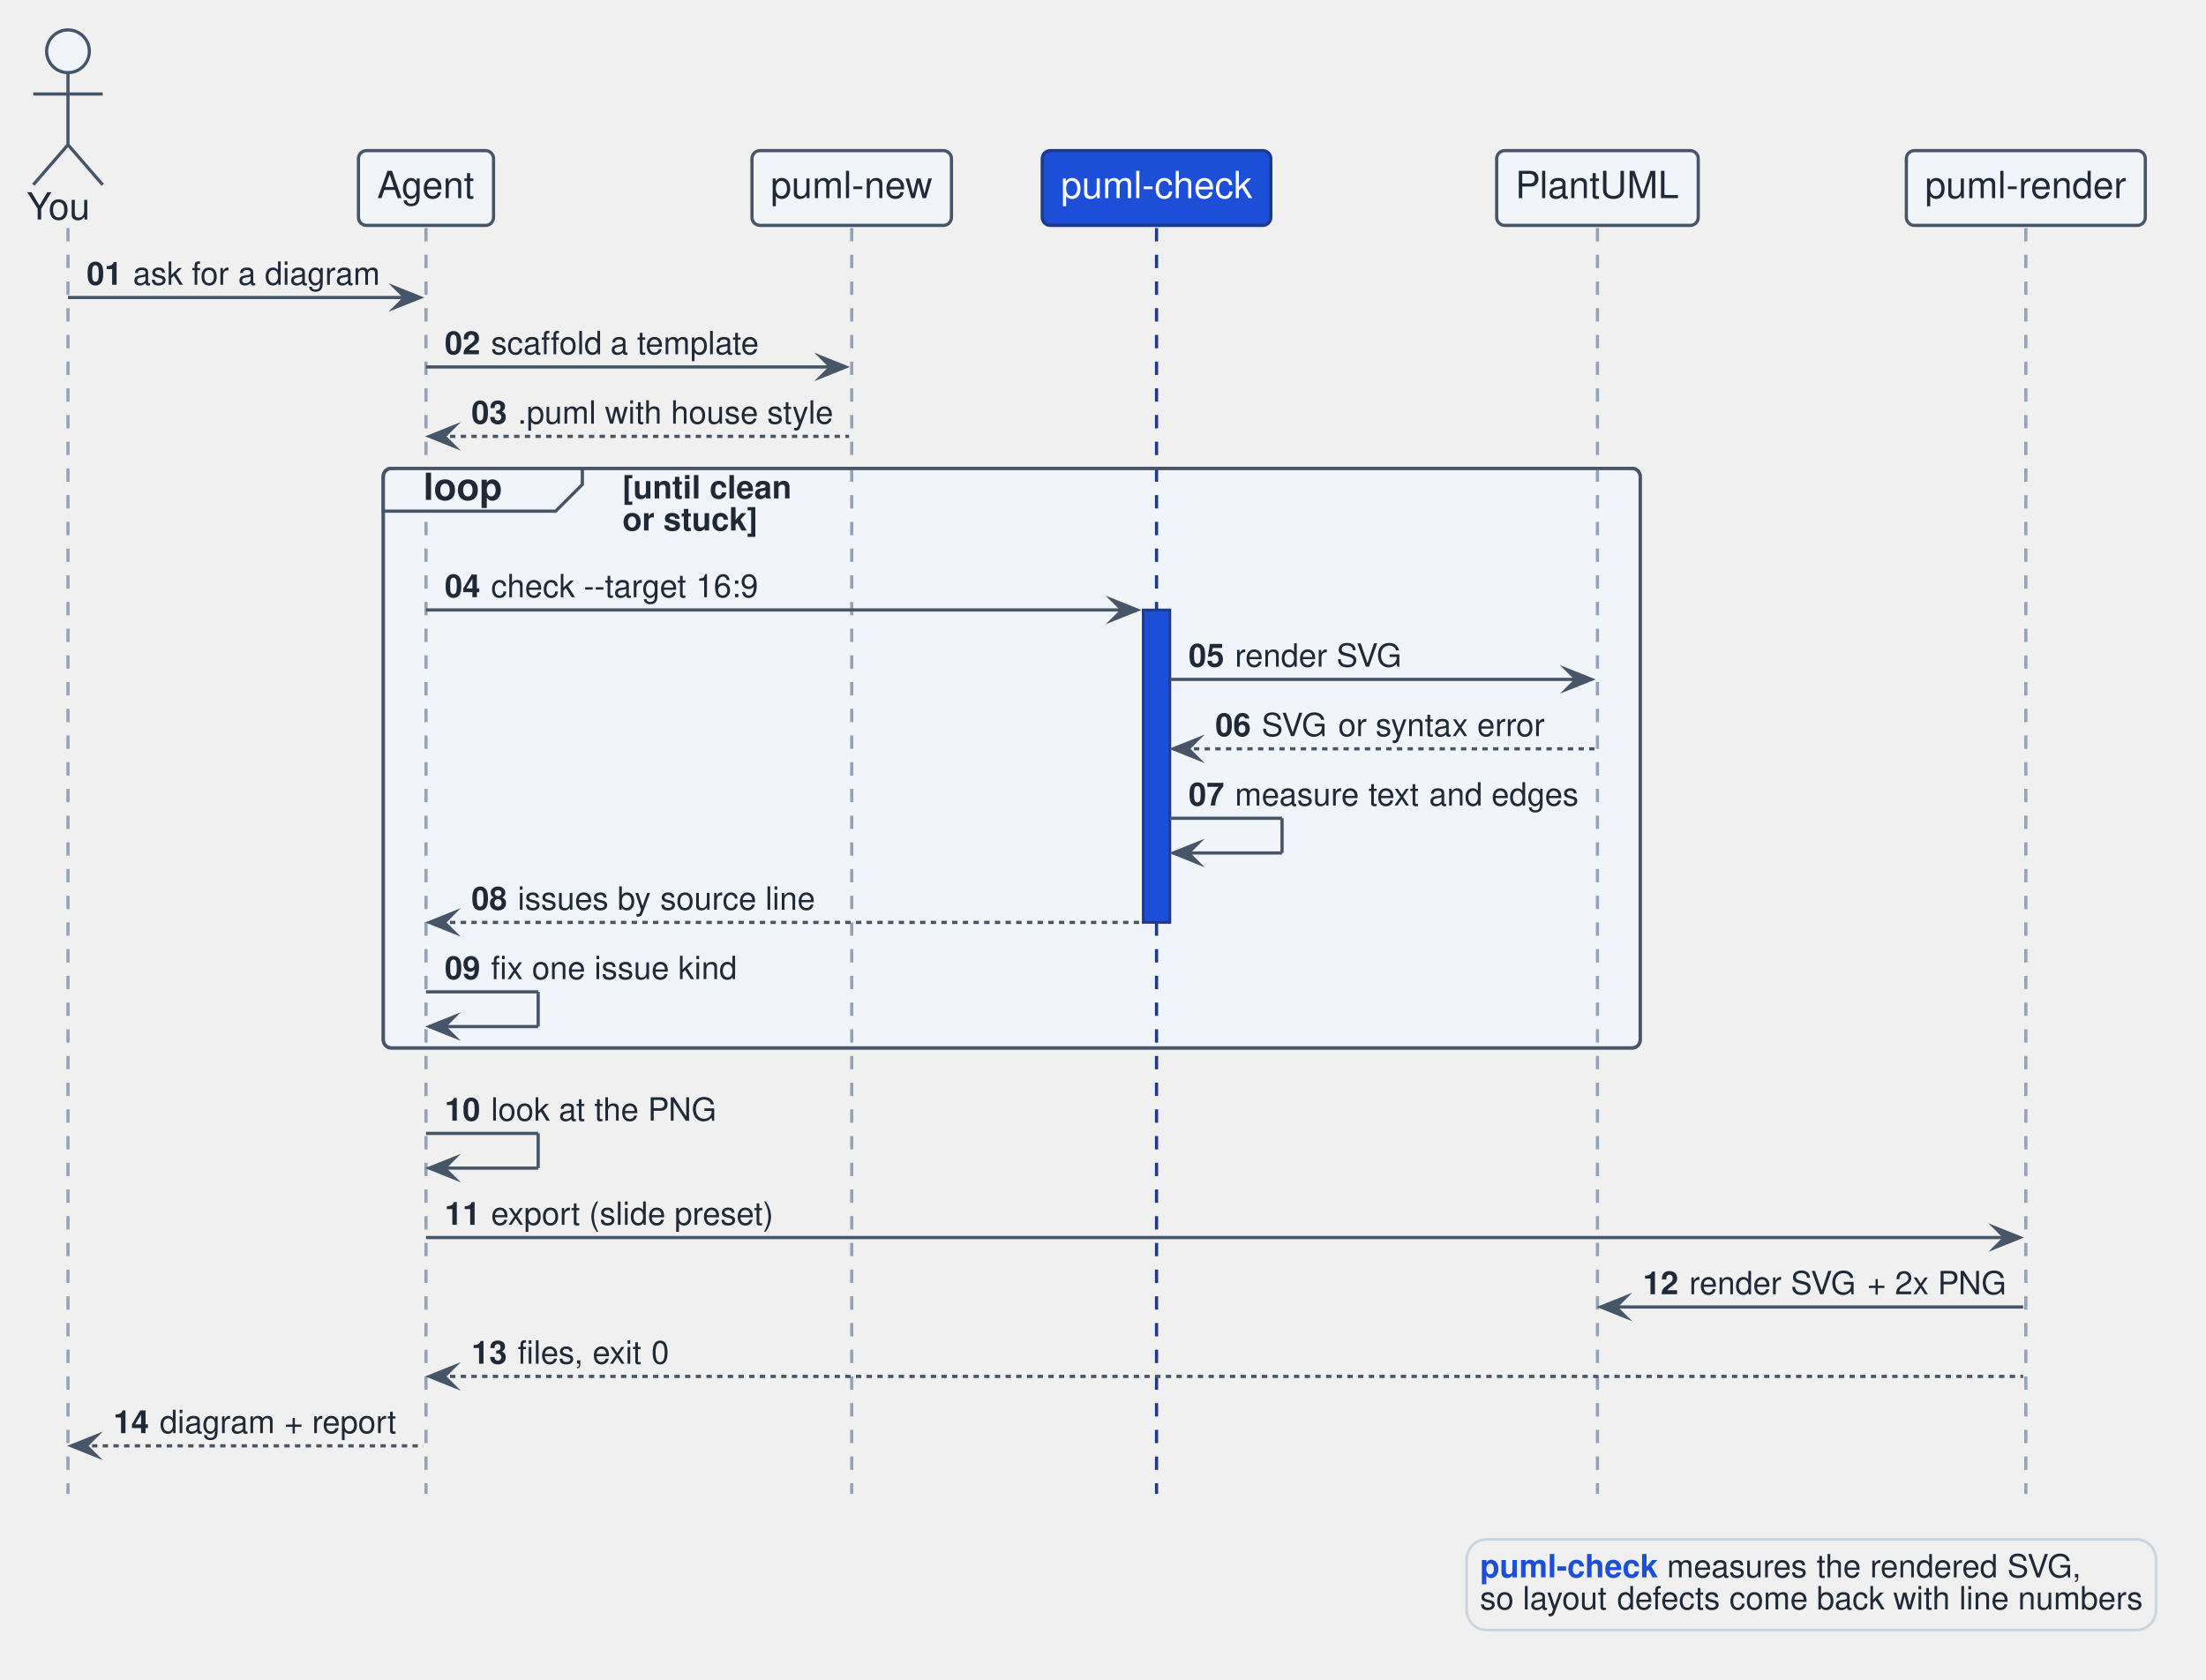
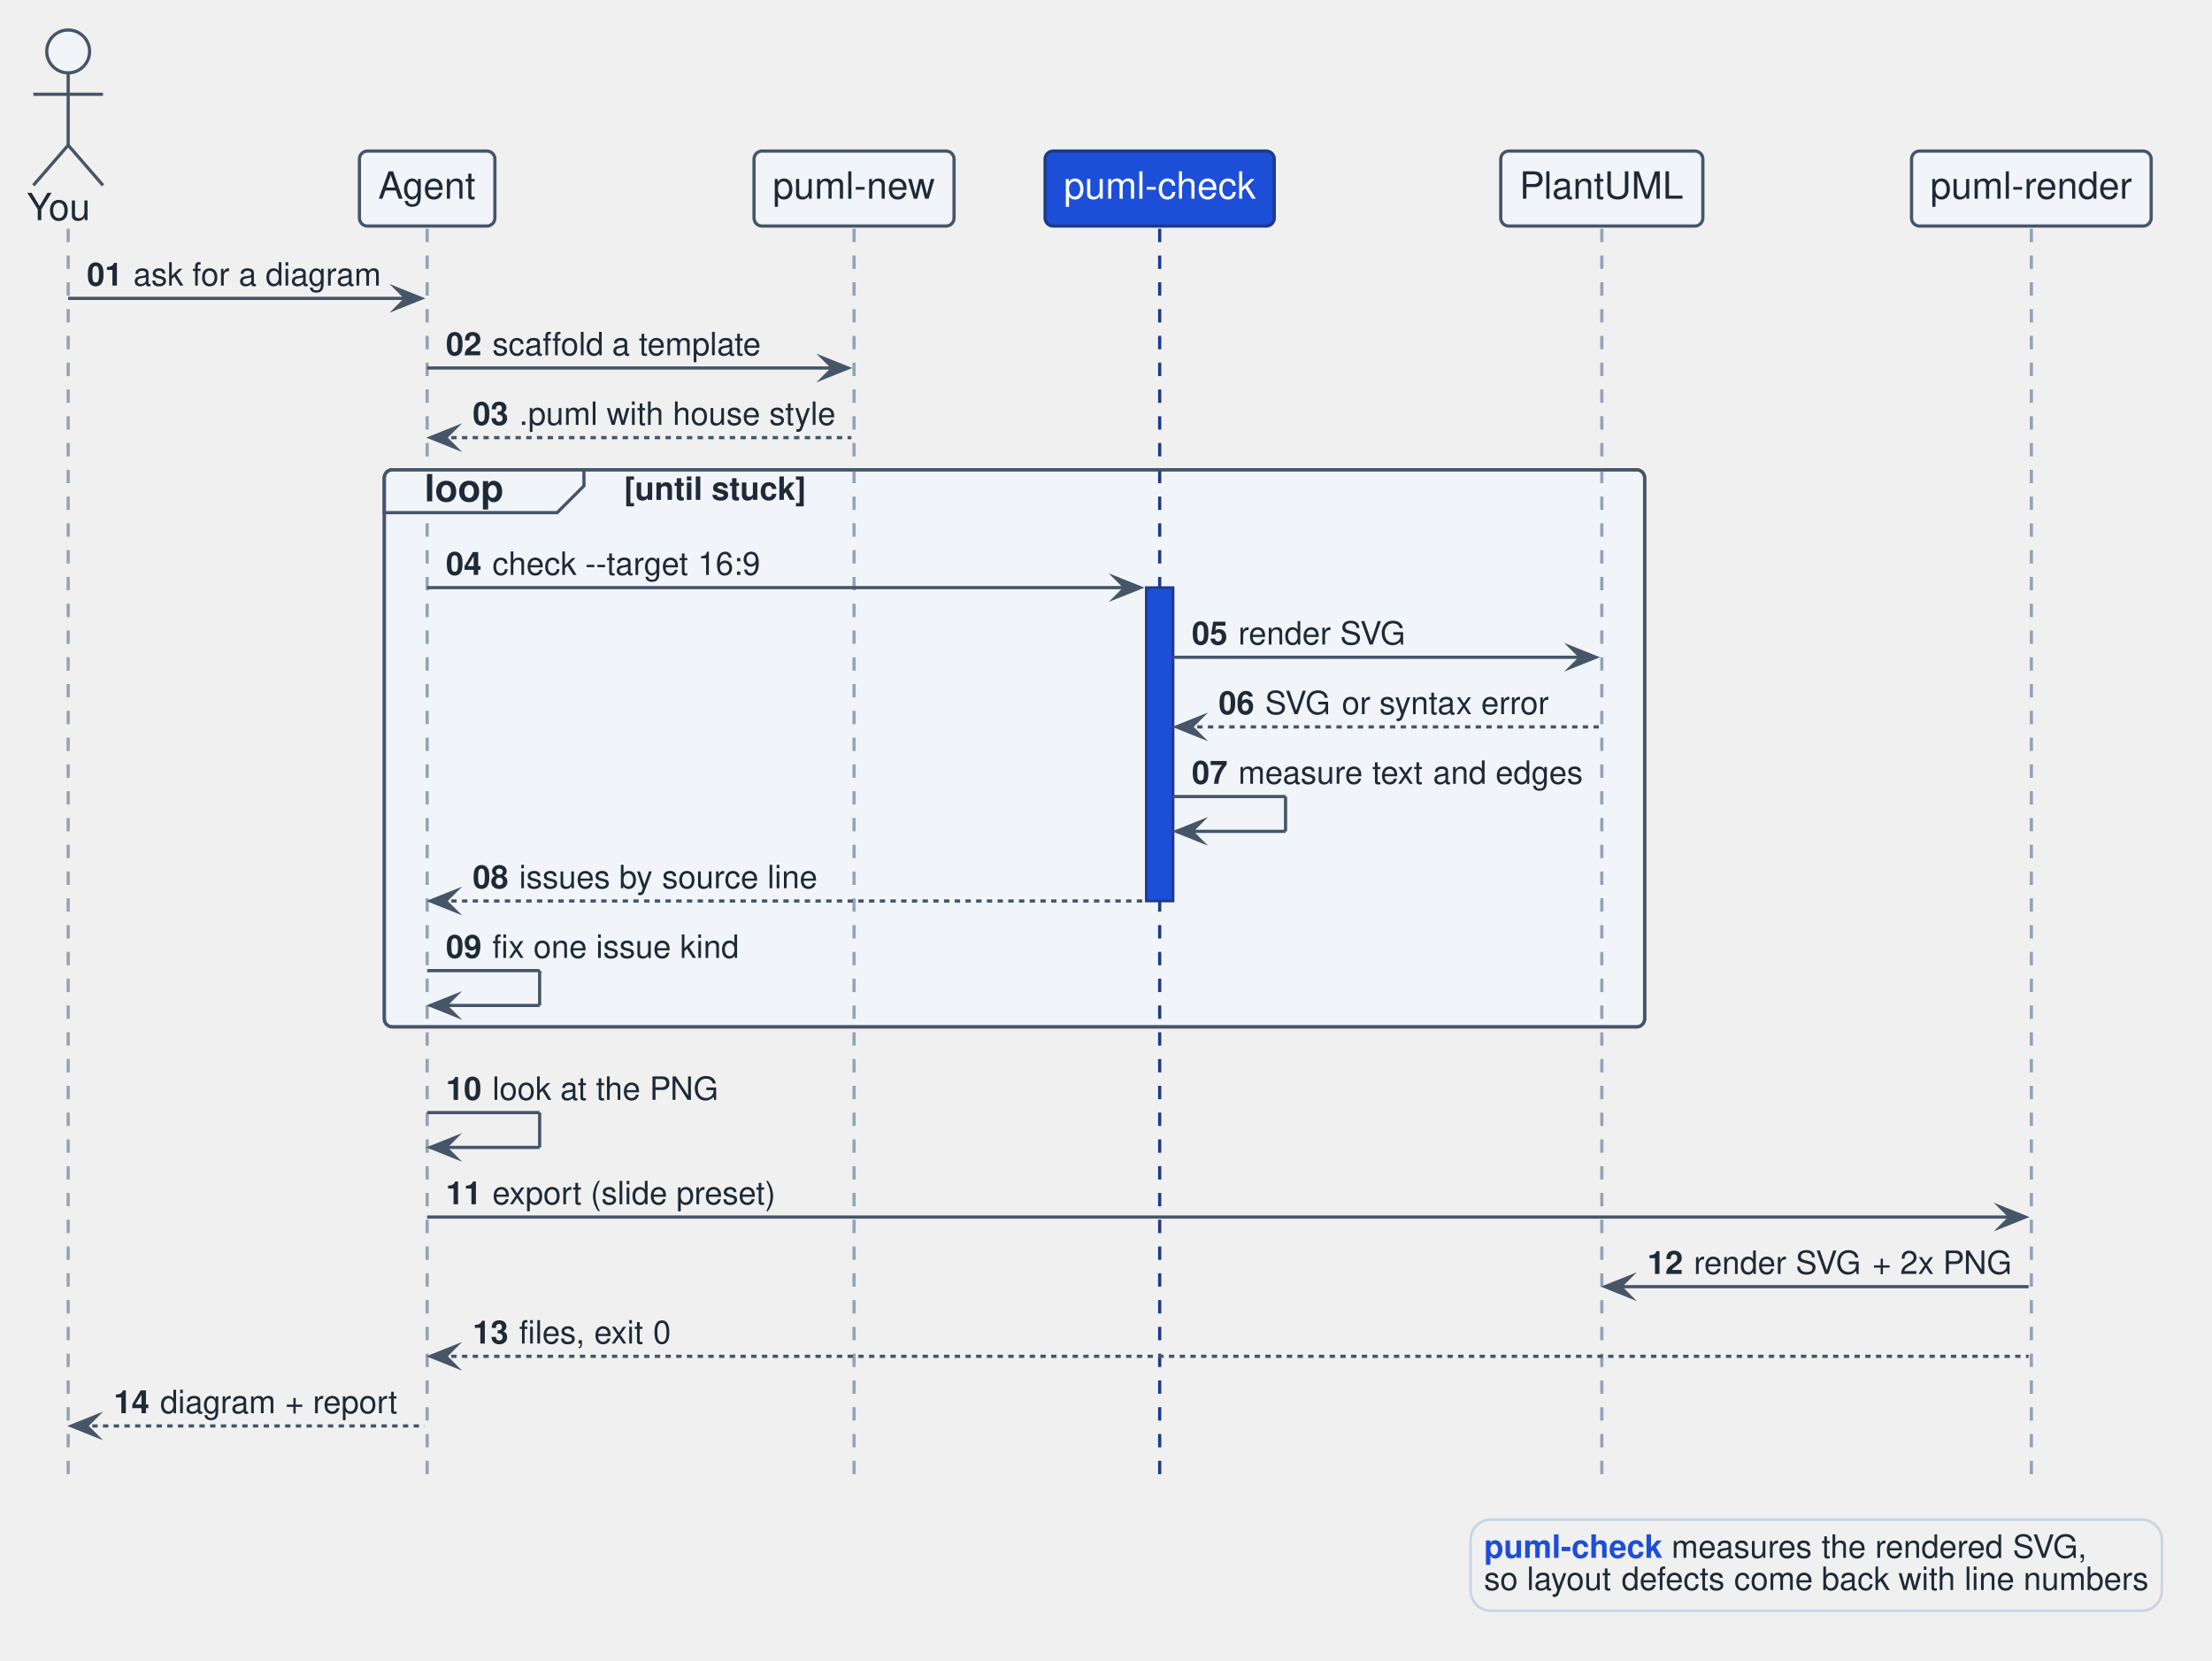
- <svg xmlns="http://www.w3.org/2000/svg" version="1.1" data-diagram-type="SEQUENCE" style="width:826px;height:629px;background:#FFFFFF;" width="826px" height="629px" viewBox="0 0 826 629" zoomAndPan="magnify" preserveAspectRatio="none" contentStyleType="text/css">
+ <svg xmlns="http://www.w3.org/2000/svg" version="1.1" data-diagram-type="SEQUENCE" style="width:826px;height:620px;background:#FFFFFF;" width="826px" height="620px" viewBox="0 0 826 620" zoomAndPan="magnify" preserveAspectRatio="none" contentStyleType="text/css">
  <defs />
  <g font-family="sans-serif" lengthAdjust="spacing">
-     <rect x="143.51" y="175.4" width="470.632" height="217" fill="#F1F5F9" style="stroke:#F1F5F9;stroke-width:1;" rx="3" ry="3" />
-     <rect x="143.51" y="175.4" width="470.632" height="217" fill="none" style="stroke:#475569;stroke-width:1.2;" rx="3" ry="3" />
-     <g>
-       <rect x="21.955" y="85.4" width="8" height="474" fill="#000" fill-opacity="0" />
-       <line x1="25.455" y1="85.4" x2="25.455" y2="559.4" style="stroke:#94A3B8;stroke-width:1.2;stroke-dasharray:5,5;" />
-     </g>
-     <g>
-       <rect x="156.01" y="85.4" width="8" height="474" fill="#000" fill-opacity="0" />
-       <line x1="159.51" y1="85.4" x2="159.51" y2="559.4" style="stroke:#94A3B8;stroke-width:1.2;stroke-dasharray:5,5;" />
-     </g>
-     <g>
-       <rect x="315.412" y="85.4" width="8" height="474" fill="#000" fill-opacity="0" />
-       <line x1="318.912" y1="85.4" x2="318.912" y2="559.4" style="stroke:#94A3B8;stroke-width:1.2;stroke-dasharray:5,5;" />
-     </g>
-     <g>
-       <rect x="429.546" y="85.4" width="8" height="474" fill="#000" fill-opacity="0" />
-       <line x1="433.046" y1="85.4" x2="433.046" y2="559.4" style="stroke:#1E3A8A;stroke-width:1.2;stroke-dasharray:5,5;" />
-     </g>
-     <g>
-       <rect x="428.046" y="228.4" width="10" height="117" fill="#1D4ED8" style="stroke:#1E3A8A;stroke-width:1;" />
-     </g>
-     <g>
-       <rect x="594.642" y="85.4" width="8" height="474" fill="#000" fill-opacity="0" />
-       <line x1="598.142" y1="85.4" x2="598.142" y2="559.4" style="stroke:#94A3B8;stroke-width:1.2;stroke-dasharray:5,5;" />
-     </g>
-     <g>
-       <rect x="755.041" y="85.4" width="8" height="474" fill="#000" fill-opacity="0" />
-       <line x1="758.541" y1="85.4" x2="758.541" y2="559.4" style="stroke:#94A3B8;stroke-width:1.2;stroke-dasharray:5,5;" />
+     <rect x="143.51" y="175.4" width="470.632" height="208" fill="#F1F5F9" style="stroke:#F1F5F9;stroke-width:1;" rx="3" ry="3" />
+     <rect x="143.51" y="175.4" width="470.632" height="208" fill="none" style="stroke:#475569;stroke-width:1.2;" rx="3" ry="3" />
+     <g>
+       <rect x="21.955" y="85.4" width="8" height="465" fill="#000" fill-opacity="0" />
+       <line x1="25.455" y1="85.4" x2="25.455" y2="550.4" style="stroke:#94A3B8;stroke-width:1.2;stroke-dasharray:5,5;" />
+     </g>
+     <g>
+       <rect x="156.01" y="85.4" width="8" height="465" fill="#000" fill-opacity="0" />
+       <line x1="159.51" y1="85.4" x2="159.51" y2="550.4" style="stroke:#94A3B8;stroke-width:1.2;stroke-dasharray:5,5;" />
+     </g>
+     <g>
+       <rect x="315.412" y="85.4" width="8" height="465" fill="#000" fill-opacity="0" />
+       <line x1="318.912" y1="85.4" x2="318.912" y2="550.4" style="stroke:#94A3B8;stroke-width:1.2;stroke-dasharray:5,5;" />
+     </g>
+     <g>
+       <rect x="429.546" y="85.4" width="8" height="465" fill="#000" fill-opacity="0" />
+       <line x1="433.046" y1="85.4" x2="433.046" y2="550.4" style="stroke:#1E3A8A;stroke-width:1.2;stroke-dasharray:5,5;" />
+     </g>
+     <g>
+       <rect x="428.046" y="219.4" width="10" height="117" fill="#1D4ED8" style="stroke:#1E3A8A;stroke-width:1;" />
+     </g>
+     <g>
+       <rect x="594.642" y="85.4" width="8" height="465" fill="#000" fill-opacity="0" />
+       <line x1="598.142" y1="85.4" x2="598.142" y2="550.4" style="stroke:#94A3B8;stroke-width:1.2;stroke-dasharray:5,5;" />
+     </g>
+     <g>
+       <rect x="755.041" y="85.4" width="8" height="465" fill="#000" fill-opacity="0" />
+       <line x1="758.541" y1="85.4" x2="758.541" y2="550.4" style="stroke:#94A3B8;stroke-width:1.2;stroke-dasharray:5,5;" />
    </g>
    <text x="10" y="82.18" fill="#1F2937" font-size="14" textLength="24.91" font-family="Helvetica">You</text>
    <ellipse cx="25.455" cy="19.2" rx="8" ry="8" fill="#F1F5F9" style="stroke:#475569;stroke-width:1.2;" />
    <path d="M25.455,27.2 L25.455,54.2 M12.455,35.2 L38.455,35.2 M25.455,54.2 L12.455,69.2 M25.455,54.2 L38.455,69.2" style="stroke:#475569;stroke-width:1.2;" fill="none" />
    <rect x="134.217" y="56.4" width="50.586" height="28" fill="#F1F5F9" style="stroke:#475569;stroke-width:1.2;" rx="3" ry="3" />
    <text x="141.217" y="74.18" fill="#1F2937" font-size="14" textLength="36.586" font-family="Helvetica">Agent</text>
    <rect x="281.567" y="56.4" width="74.689" height="28" fill="#F1F5F9" style="stroke:#475569;stroke-width:1.2;" rx="3" ry="3" />
    <text x="288.567" y="74.18" fill="#1F2937" font-size="14" textLength="60.689" font-family="Helvetica">puml-new</text>
    <rect x="390.257" y="56.4" width="85.579" height="28" fill="#1D4ED8" style="stroke:#1E3A8A;stroke-width:1.2;" rx="3" ry="3" />
    <text x="397.257" y="74.18" fill="#FFF" font-size="14" textLength="71.579" font-family="Helvetica">puml-check</text>
    <rect x="560.408" y="56.4" width="75.469" height="28" fill="#F1F5F9" style="stroke:#475569;stroke-width:1.2;" rx="3" ry="3" />
    <text x="567.408" y="74.18" fill="#1F2937" font-size="14" textLength="61.469" font-family="Helvetica">PlantUML</text>
    <rect x="713.803" y="56.4" width="89.476" height="28" fill="#F1F5F9" style="stroke:#475569;stroke-width:1.2;" rx="3" ry="3" />
    <text x="720.803" y="74.18" fill="#1F2937" font-size="14" textLength="75.476" font-family="Helvetica">puml-render</text>
    <polygon points="147.51,107.4,157.51,111.4,147.51,115.4,151.51,111.4" fill="#475569" style="stroke:#475569;stroke-width:1;stroke-linejoin:miter;stroke-miterlimit:10;" />
    <line x1="25.455" y1="111.4" x2="153.51" y2="111.4" style="stroke:#475569;stroke-width:1.2;" />
    <text x="32.455" y="106.64" fill="#1F2937" font-size="12" textLength="13.348" font-weight="700" font-family="Helvetica">01</text>
    <text x="49.803" y="106.64" fill="#1F2937" font-size="12" textLength="18.674" font-family="Helvetica">ask</text>
    <text x="68.477" y="106.64" fill="#1F2937" font-size="12" font-family="Helvetica"> </text>
    <text x="71.811" y="106.64" fill="#1F2937" font-size="12" textLength="14.004" font-family="Helvetica">for</text>
    <text x="85.814" y="106.64" fill="#1F2937" font-size="12" font-family="Helvetica"> </text>
    <text x="89.148" y="106.64" fill="#1F2937" font-size="12" font-family="Helvetica">a</text>
    <text x="95.822" y="106.64" fill="#1F2937" font-size="12" font-family="Helvetica"> </text>
    <text x="99.156" y="106.64" fill="#1F2937" font-size="12" textLength="43.354" font-family="Helvetica">diagram</text>
    <polygon points="306.912,133.4,316.912,137.4,306.912,141.4,310.912,137.4" fill="#475569" style="stroke:#475569;stroke-width:1;stroke-linejoin:miter;stroke-miterlimit:10;" />
    <line x1="159.51" y1="137.4" x2="312.912" y2="137.4" style="stroke:#475569;stroke-width:1.2;" />
    <text x="166.51" y="132.64" fill="#1F2937" font-size="12" textLength="13.348" font-weight="700" font-family="Helvetica">02</text>
    <text x="183.857" y="132.64" fill="#1F2937" font-size="12" textLength="41.355" font-family="Helvetica">scaffold</text>
    <text x="225.213" y="132.64" fill="#1F2937" font-size="12" font-family="Helvetica"> </text>
    <text x="228.547" y="132.64" fill="#1F2937" font-size="12" font-family="Helvetica">a</text>
    <text x="235.221" y="132.64" fill="#1F2937" font-size="12" font-family="Helvetica"> </text>
    <text x="238.555" y="132.64" fill="#1F2937" font-size="12" textLength="46.025" font-family="Helvetica">template</text>
    <polygon points="170.51,159.4,160.51,163.4,170.51,167.4,166.51,163.4" fill="#475569" style="stroke:#475569;stroke-width:1;stroke-linejoin:miter;stroke-miterlimit:10;" />
    <line x1="164.51" y1="163.4" x2="317.912" y2="163.4" style="stroke:#475569;stroke-width:1.2;stroke-dasharray:2,2;" />
    <text x="176.51" y="158.64" fill="#1F2937" font-size="12" textLength="13.348" font-weight="700" font-family="Helvetica">03</text>
    <text x="193.857" y="158.64" fill="#1F2937" font-size="12" textLength="29.344" font-family="Helvetica">.puml</text>
    <text x="223.201" y="158.64" fill="#1F2937" font-size="12" font-family="Helvetica"> </text>
    <text x="226.535" y="158.64" fill="#1F2937" font-size="12" textLength="21.34" font-family="Helvetica">with</text>
    <text x="247.875" y="158.64" fill="#1F2937" font-size="12" font-family="Helvetica"> </text>
    <text x="251.209" y="158.64" fill="#1F2937" font-size="12" textLength="32.695" font-family="Helvetica">house</text>
    <text x="283.904" y="158.64" fill="#1F2937" font-size="12" font-family="Helvetica"> </text>
    <text x="287.238" y="158.64" fill="#1F2937" font-size="12" textLength="24.674" font-family="Helvetica">style</text>
    <path d="M146.51,175.4 L218.055,175.4 L218.055,181.4 L208.055,191.4 L143.51,191.4 L143.51,178.4 A3,3 0 0 1 146.51,175.4" style="stroke:#475569;stroke-width:1.2;" fill="#F1F5F9" />
-     <rect x="143.51" y="175.4" width="470.632" height="217" fill="none" style="stroke:#475569;stroke-width:1.2;" rx="3" ry="3" />
+     <rect x="143.51" y="175.4" width="470.632" height="208" fill="none" style="stroke:#475569;stroke-width:1.2;" rx="3" ry="3" />
    <text x="158.51" y="187.18" fill="#1F2937" font-size="14" textLength="29.545" font-weight="700" font-family="Helvetica">loop</text>
-     <text x="233.055" y="186.64" fill="#1F2937" font-size="12" textLength="63.34" font-weight="700" font-family="Helvetica">[until clean</text>
-     <text x="233.055" y="198.64" fill="#1F2937" font-size="12" textLength="50.678" font-weight="700" font-family="Helvetica">or stuck]</text>
-     <polygon points="416.046,224.4,426.046,228.4,416.046,232.4,420.046,228.4" fill="#475569" style="stroke:#475569;stroke-width:1;stroke-linejoin:miter;stroke-miterlimit:10;" />
-     <line x1="159.51" y1="228.4" x2="422.046" y2="228.4" style="stroke:#475569;stroke-width:1.2;" />
-     <text x="166.51" y="223.64" fill="#1F2937" font-size="12" textLength="13.348" font-weight="700" font-family="Helvetica">04</text>
-     <text x="183.857" y="223.64" fill="#1F2937" font-size="12" textLength="31.348" font-family="Helvetica">check</text>
-     <text x="215.205" y="223.64" fill="#1F2937" font-size="12" font-family="Helvetica"> </text>
-     <text x="218.539" y="223.64" fill="#1F2937" font-size="12" textLength="38.678" font-family="Helvetica">--target</text>
-     <text x="257.217" y="223.64" fill="#1F2937" font-size="12" font-family="Helvetica"> </text>
-     <text x="260.551" y="223.64" fill="#1F2937" font-size="12" textLength="23.355" font-family="Helvetica">16:9</text>
-     <polygon points="586.142,250.4,596.142,254.4,586.142,258.4,590.142,254.4" fill="#475569" style="stroke:#475569;stroke-width:1;stroke-linejoin:miter;stroke-miterlimit:10;" />
-     <line x1="438.046" y1="254.4" x2="592.142" y2="254.4" style="stroke:#475569;stroke-width:1.2;" />
-     <text x="445.046" y="249.64" fill="#1F2937" font-size="12" textLength="13.348" font-weight="700" font-family="Helvetica">05</text>
-     <text x="462.394" y="249.64" fill="#1F2937" font-size="12" textLength="34.688" font-family="Helvetica">render</text>
-     <text x="497.082" y="249.64" fill="#1F2937" font-size="12" font-family="Helvetica"> </text>
-     <text x="500.416" y="249.64" fill="#1F2937" font-size="12" textLength="25.342" font-family="Helvetica">SVG</text>
-     <polygon points="449.046,276.4,439.046,280.4,449.046,284.4,445.046,280.4" fill="#475569" style="stroke:#475569;stroke-width:1;stroke-linejoin:miter;stroke-miterlimit:10;" />
-     <line x1="443.046" y1="280.4" x2="597.142" y2="280.4" style="stroke:#475569;stroke-width:1.2;stroke-dasharray:2,2;" />
-     <text x="455.046" y="275.64" fill="#1F2937" font-size="12" textLength="13.348" font-weight="700" font-family="Helvetica">06</text>
-     <text x="472.394" y="275.64" fill="#1F2937" font-size="12" textLength="25.342" font-family="Helvetica">SVG</text>
-     <text x="497.736" y="275.64" fill="#1F2937" font-size="12" font-family="Helvetica"> </text>
-     <text x="501.07" y="275.64" fill="#1F2937" font-size="12" textLength="10.67" font-family="Helvetica">or</text>
-     <text x="511.74" y="275.64" fill="#1F2937" font-size="12" font-family="Helvetica"> </text>
-     <text x="515.074" y="275.64" fill="#1F2937" font-size="12" textLength="34.682" font-family="Helvetica">syntax</text>
-     <text x="549.755" y="275.64" fill="#1F2937" font-size="12" font-family="Helvetica"> </text>
-     <text x="553.089" y="275.64" fill="#1F2937" font-size="12" textLength="25.336" font-family="Helvetica">error</text>
-     <line x1="438.046" y1="306.4" x2="480.046" y2="306.4" style="stroke:#475569;stroke-width:1.2;" />
-     <line x1="480.046" y1="306.4" x2="480.046" y2="319.4" style="stroke:#475569;stroke-width:1.2;" />
-     <line x1="439.046" y1="319.4" x2="480.046" y2="319.4" style="stroke:#475569;stroke-width:1.2;" />
-     <polygon points="449.046,315.4,439.046,319.4,449.046,323.4,445.046,319.4" fill="#475569" style="stroke:#475569;stroke-width:1;stroke-linejoin:miter;stroke-miterlimit:10;" />
-     <text x="445.046" y="301.64" fill="#1F2937" font-size="12" textLength="13.348" font-weight="700" font-family="Helvetica">07</text>
-     <text x="462.394" y="301.64" fill="#1F2937" font-size="12" textLength="46.688" font-family="Helvetica">measure</text>
-     <text x="509.082" y="301.64" fill="#1F2937" font-size="12" font-family="Helvetica"> </text>
-     <text x="512.416" y="301.64" fill="#1F2937" font-size="12" textLength="19.342" font-family="Helvetica">text</text>
-     <text x="531.757" y="301.64" fill="#1F2937" font-size="12" font-family="Helvetica"> </text>
-     <text x="535.091" y="301.64" fill="#1F2937" font-size="12" textLength="20.021" font-family="Helvetica">and</text>
-     <text x="555.113" y="301.64" fill="#1F2937" font-size="12" font-family="Helvetica"> </text>
-     <text x="558.447" y="301.64" fill="#1F2937" font-size="12" textLength="32.695" font-family="Helvetica">edges</text>
-     <polygon points="170.51,341.4,160.51,345.4,170.51,349.4,166.51,345.4" fill="#475569" style="stroke:#475569;stroke-width:1;stroke-linejoin:miter;stroke-miterlimit:10;" />
-     <line x1="164.51" y1="345.4" x2="427.046" y2="345.4" style="stroke:#475569;stroke-width:1.2;stroke-dasharray:2,2;" />
-     <text x="176.51" y="340.64" fill="#1F2937" font-size="12" textLength="13.348" font-weight="700" font-family="Helvetica">08</text>
-     <text x="193.857" y="340.64" fill="#1F2937" font-size="12" textLength="34.014" font-family="Helvetica">issues</text>
-     <text x="227.871" y="340.64" fill="#1F2937" font-size="12" font-family="Helvetica"> </text>
-     <text x="231.205" y="340.64" fill="#1F2937" font-size="12" textLength="12.674" font-family="Helvetica">by</text>
-     <text x="243.879" y="340.64" fill="#1F2937" font-size="12" font-family="Helvetica"> </text>
-     <text x="247.213" y="340.64" fill="#1F2937" font-size="12" textLength="36.018" font-family="Helvetica">source</text>
-     <text x="283.23" y="340.64" fill="#1F2937" font-size="12" font-family="Helvetica"> </text>
-     <text x="286.564" y="340.64" fill="#1F2937" font-size="12" textLength="18.68" font-family="Helvetica">line</text>
-     <line x1="159.51" y1="371.4" x2="201.51" y2="371.4" style="stroke:#475569;stroke-width:1.2;" />
-     <line x1="201.51" y1="371.4" x2="201.51" y2="384.4" style="stroke:#475569;stroke-width:1.2;" />
-     <line x1="160.51" y1="384.4" x2="201.51" y2="384.4" style="stroke:#475569;stroke-width:1.2;" />
-     <polygon points="170.51,380.4,160.51,384.4,170.51,388.4,166.51,384.4" fill="#475569" style="stroke:#475569;stroke-width:1;stroke-linejoin:miter;stroke-miterlimit:10;" />
-     <text x="166.51" y="366.64" fill="#1F2937" font-size="12" textLength="13.348" font-weight="700" font-family="Helvetica">09</text>
-     <text x="183.857" y="366.64" fill="#1F2937" font-size="12" textLength="12" font-family="Helvetica">fix</text>
-     <text x="195.857" y="366.64" fill="#1F2937" font-size="12" font-family="Helvetica"> </text>
-     <text x="199.191" y="366.64" fill="#1F2937" font-size="12" textLength="20.021" font-family="Helvetica">one</text>
-     <text x="219.213" y="366.64" fill="#1F2937" font-size="12" font-family="Helvetica"> </text>
-     <text x="222.547" y="366.64" fill="#1F2937" font-size="12" textLength="28.014" font-family="Helvetica">issue</text>
-     <text x="250.561" y="366.64" fill="#1F2937" font-size="12" font-family="Helvetica"> </text>
-     <text x="253.895" y="366.64" fill="#1F2937" font-size="12" textLength="22.014" font-family="Helvetica">kind</text>
-     <line x1="159.51" y1="424.4" x2="201.51" y2="424.4" style="stroke:#475569;stroke-width:1.2;" />
-     <line x1="201.51" y1="424.4" x2="201.51" y2="437.4" style="stroke:#475569;stroke-width:1.2;" />
-     <line x1="160.51" y1="437.4" x2="201.51" y2="437.4" style="stroke:#475569;stroke-width:1.2;" />
-     <polygon points="170.51,433.4,160.51,437.4,170.51,441.4,166.51,437.4" fill="#475569" style="stroke:#475569;stroke-width:1;stroke-linejoin:miter;stroke-miterlimit:10;" />
-     <text x="166.51" y="419.64" fill="#1F2937" font-size="12" textLength="13.348" font-weight="700" font-family="Helvetica">10</text>
-     <text x="183.857" y="419.64" fill="#1F2937" font-size="12" textLength="22.014" font-family="Helvetica">look</text>
-     <text x="205.871" y="419.64" fill="#1F2937" font-size="12" font-family="Helvetica"> </text>
-     <text x="209.205" y="419.64" fill="#1F2937" font-size="12" textLength="10.008" font-family="Helvetica">at</text>
-     <text x="219.213" y="419.64" fill="#1F2937" font-size="12" font-family="Helvetica"> </text>
-     <text x="222.547" y="419.64" fill="#1F2937" font-size="12" textLength="16.682" font-family="Helvetica">the</text>
-     <text x="239.229" y="419.64" fill="#1F2937" font-size="12" font-family="Helvetica"> </text>
-     <text x="242.563" y="419.64" fill="#1F2937" font-size="12" textLength="26.004" font-family="Helvetica">PNG</text>
-     <polygon points="746.541,459.4,756.541,463.4,746.541,467.4,750.541,463.4" fill="#475569" style="stroke:#475569;stroke-width:1;stroke-linejoin:miter;stroke-miterlimit:10;" />
-     <line x1="159.51" y1="463.4" x2="752.541" y2="463.4" style="stroke:#475569;stroke-width:1.2;" />
-     <text x="166.51" y="458.64" fill="#1F2937" font-size="12" textLength="13.348" font-weight="700" font-family="Helvetica">11</text>
-     <text x="183.857" y="458.64" fill="#1F2937" font-size="12" textLength="33.352" font-family="Helvetica">export</text>
-     <text x="217.209" y="458.64" fill="#1F2937" font-size="12" font-family="Helvetica"> </text>
-     <text x="220.543" y="458.64" fill="#1F2937" font-size="12" textLength="28.676" font-family="Helvetica">(slide</text>
-     <text x="249.219" y="458.64" fill="#1F2937" font-size="12" font-family="Helvetica"> </text>
-     <text x="252.553" y="458.64" fill="#1F2937" font-size="12" textLength="37.348" font-family="Helvetica">preset)</text>
-     <polygon points="609.142,485.4,599.142,489.4,609.142,493.4,605.142,489.4" fill="#475569" style="stroke:#475569;stroke-width:1;stroke-linejoin:miter;stroke-miterlimit:10;" />
-     <line x1="603.142" y1="489.4" x2="757.541" y2="489.4" style="stroke:#475569;stroke-width:1.2;" />
-     <text x="615.142" y="484.64" fill="#1F2937" font-size="12" textLength="13.348" font-weight="700" font-family="Helvetica">12</text>
-     <text x="632.49" y="484.64" fill="#1F2937" font-size="12" textLength="34.688" font-family="Helvetica">render</text>
-     <text x="667.177" y="484.64" fill="#1F2937" font-size="12" font-family="Helvetica"> </text>
-     <text x="670.511" y="484.64" fill="#1F2937" font-size="12" textLength="25.342" font-family="Helvetica">SVG</text>
-     <text x="695.853" y="484.64" fill="#1F2937" font-size="12" font-family="Helvetica"> </text>
-     <text x="699.187" y="484.64" fill="#1F2937" font-size="12" font-family="Helvetica">+</text>
-     <text x="706.195" y="484.64" fill="#1F2937" font-size="12" font-family="Helvetica"> </text>
-     <text x="709.529" y="484.64" fill="#1F2937" font-size="12" textLength="12.674" font-family="Helvetica">2x</text>
-     <text x="722.203" y="484.64" fill="#1F2937" font-size="12" font-family="Helvetica"> </text>
-     <text x="725.537" y="484.64" fill="#1F2937" font-size="12" textLength="26.004" font-family="Helvetica">PNG</text>
-     <polygon points="170.51,511.4,160.51,515.4,170.51,519.4,166.51,515.4" fill="#475569" style="stroke:#475569;stroke-width:1;stroke-linejoin:miter;stroke-miterlimit:10;" />
-     <line x1="164.51" y1="515.4" x2="757.541" y2="515.4" style="stroke:#475569;stroke-width:1.2;stroke-dasharray:2,2;" />
-     <text x="176.51" y="510.64" fill="#1F2937" font-size="12" textLength="13.348" font-weight="700" font-family="Helvetica">13</text>
-     <text x="193.857" y="510.64" fill="#1F2937" font-size="12" textLength="24.674" font-family="Helvetica">files,</text>
-     <text x="218.531" y="510.64" fill="#1F2937" font-size="12" font-family="Helvetica"> </text>
-     <text x="221.865" y="510.64" fill="#1F2937" font-size="12" textLength="18.674" font-family="Helvetica">exit</text>
-     <text x="240.539" y="510.64" fill="#1F2937" font-size="12" font-family="Helvetica"> </text>
-     <text x="243.873" y="510.64" fill="#1F2937" font-size="12" font-family="Helvetica">0</text>
-     <polygon points="36.455,537.4,26.455,541.4,36.455,545.4,32.455,541.4" fill="#475569" style="stroke:#475569;stroke-width:1;stroke-linejoin:miter;stroke-miterlimit:10;" />
-     <line x1="30.455" y1="541.4" x2="158.51" y2="541.4" style="stroke:#475569;stroke-width:1.2;stroke-dasharray:2,2;" />
-     <text x="42.455" y="536.64" fill="#1F2937" font-size="12" textLength="13.348" font-weight="700" font-family="Helvetica">14</text>
-     <text x="59.803" y="536.64" fill="#1F2937" font-size="12" textLength="43.354" font-family="Helvetica">diagram</text>
-     <text x="103.156" y="536.64" fill="#1F2937" font-size="12" font-family="Helvetica"> </text>
-     <text x="106.49" y="536.64" fill="#1F2937" font-size="12" font-family="Helvetica">+</text>
-     <text x="113.498" y="536.64" fill="#1F2937" font-size="12" font-family="Helvetica"> </text>
-     <text x="116.832" y="536.64" fill="#1F2937" font-size="12" textLength="31.348" font-family="Helvetica">report</text>
+     <text x="233.055" y="186.64" fill="#1F2937" font-size="12" textLength="67.998" font-weight="700" font-family="Helvetica">[until stuck]</text>
+     <polygon points="416.046,215.4,426.046,219.4,416.046,223.4,420.046,219.4" fill="#475569" style="stroke:#475569;stroke-width:1;stroke-linejoin:miter;stroke-miterlimit:10;" />
+     <line x1="159.51" y1="219.4" x2="422.046" y2="219.4" style="stroke:#475569;stroke-width:1.2;" />
+     <text x="166.51" y="214.64" fill="#1F2937" font-size="12" textLength="13.348" font-weight="700" font-family="Helvetica">04</text>
+     <text x="183.857" y="214.64" fill="#1F2937" font-size="12" textLength="31.348" font-family="Helvetica">check</text>
+     <text x="215.205" y="214.64" fill="#1F2937" font-size="12" font-family="Helvetica"> </text>
+     <text x="218.539" y="214.64" fill="#1F2937" font-size="12" textLength="38.678" font-family="Helvetica">--target</text>
+     <text x="257.217" y="214.64" fill="#1F2937" font-size="12" font-family="Helvetica"> </text>
+     <text x="260.551" y="214.64" fill="#1F2937" font-size="12" textLength="23.355" font-family="Helvetica">16:9</text>
+     <polygon points="586.142,241.4,596.142,245.4,586.142,249.4,590.142,245.4" fill="#475569" style="stroke:#475569;stroke-width:1;stroke-linejoin:miter;stroke-miterlimit:10;" />
+     <line x1="438.046" y1="245.4" x2="592.142" y2="245.4" style="stroke:#475569;stroke-width:1.2;" />
+     <text x="445.046" y="240.64" fill="#1F2937" font-size="12" textLength="13.348" font-weight="700" font-family="Helvetica">05</text>
+     <text x="462.394" y="240.64" fill="#1F2937" font-size="12" textLength="34.688" font-family="Helvetica">render</text>
+     <text x="497.082" y="240.64" fill="#1F2937" font-size="12" font-family="Helvetica"> </text>
+     <text x="500.416" y="240.64" fill="#1F2937" font-size="12" textLength="25.342" font-family="Helvetica">SVG</text>
+     <polygon points="449.046,267.4,439.046,271.4,449.046,275.4,445.046,271.4" fill="#475569" style="stroke:#475569;stroke-width:1;stroke-linejoin:miter;stroke-miterlimit:10;" />
+     <line x1="443.046" y1="271.4" x2="597.142" y2="271.4" style="stroke:#475569;stroke-width:1.2;stroke-dasharray:2,2;" />
+     <text x="455.046" y="266.64" fill="#1F2937" font-size="12" textLength="13.348" font-weight="700" font-family="Helvetica">06</text>
+     <text x="472.394" y="266.64" fill="#1F2937" font-size="12" textLength="25.342" font-family="Helvetica">SVG</text>
+     <text x="497.736" y="266.64" fill="#1F2937" font-size="12" font-family="Helvetica"> </text>
+     <text x="501.07" y="266.64" fill="#1F2937" font-size="12" textLength="10.67" font-family="Helvetica">or</text>
+     <text x="511.74" y="266.64" fill="#1F2937" font-size="12" font-family="Helvetica"> </text>
+     <text x="515.074" y="266.64" fill="#1F2937" font-size="12" textLength="34.682" font-family="Helvetica">syntax</text>
+     <text x="549.755" y="266.64" fill="#1F2937" font-size="12" font-family="Helvetica"> </text>
+     <text x="553.089" y="266.64" fill="#1F2937" font-size="12" textLength="25.336" font-family="Helvetica">error</text>
+     <line x1="438.046" y1="297.4" x2="480.046" y2="297.4" style="stroke:#475569;stroke-width:1.2;" />
+     <line x1="480.046" y1="297.4" x2="480.046" y2="310.4" style="stroke:#475569;stroke-width:1.2;" />
+     <line x1="439.046" y1="310.4" x2="480.046" y2="310.4" style="stroke:#475569;stroke-width:1.2;" />
+     <polygon points="449.046,306.4,439.046,310.4,449.046,314.4,445.046,310.4" fill="#475569" style="stroke:#475569;stroke-width:1;stroke-linejoin:miter;stroke-miterlimit:10;" />
+     <text x="445.046" y="292.64" fill="#1F2937" font-size="12" textLength="13.348" font-weight="700" font-family="Helvetica">07</text>
+     <text x="462.394" y="292.64" fill="#1F2937" font-size="12" textLength="46.688" font-family="Helvetica">measure</text>
+     <text x="509.082" y="292.64" fill="#1F2937" font-size="12" font-family="Helvetica"> </text>
+     <text x="512.416" y="292.64" fill="#1F2937" font-size="12" textLength="19.342" font-family="Helvetica">text</text>
+     <text x="531.757" y="292.64" fill="#1F2937" font-size="12" font-family="Helvetica"> </text>
+     <text x="535.091" y="292.64" fill="#1F2937" font-size="12" textLength="20.021" font-family="Helvetica">and</text>
+     <text x="555.113" y="292.64" fill="#1F2937" font-size="12" font-family="Helvetica"> </text>
+     <text x="558.447" y="292.64" fill="#1F2937" font-size="12" textLength="32.695" font-family="Helvetica">edges</text>
+     <polygon points="170.51,332.4,160.51,336.4,170.51,340.4,166.51,336.4" fill="#475569" style="stroke:#475569;stroke-width:1;stroke-linejoin:miter;stroke-miterlimit:10;" />
+     <line x1="164.51" y1="336.4" x2="427.046" y2="336.4" style="stroke:#475569;stroke-width:1.2;stroke-dasharray:2,2;" />
+     <text x="176.51" y="331.64" fill="#1F2937" font-size="12" textLength="13.348" font-weight="700" font-family="Helvetica">08</text>
+     <text x="193.857" y="331.64" fill="#1F2937" font-size="12" textLength="34.014" font-family="Helvetica">issues</text>
+     <text x="227.871" y="331.64" fill="#1F2937" font-size="12" font-family="Helvetica"> </text>
+     <text x="231.205" y="331.64" fill="#1F2937" font-size="12" textLength="12.674" font-family="Helvetica">by</text>
+     <text x="243.879" y="331.64" fill="#1F2937" font-size="12" font-family="Helvetica"> </text>
+     <text x="247.213" y="331.64" fill="#1F2937" font-size="12" textLength="36.018" font-family="Helvetica">source</text>
+     <text x="283.23" y="331.64" fill="#1F2937" font-size="12" font-family="Helvetica"> </text>
+     <text x="286.564" y="331.64" fill="#1F2937" font-size="12" textLength="18.68" font-family="Helvetica">line</text>
+     <line x1="159.51" y1="362.4" x2="201.51" y2="362.4" style="stroke:#475569;stroke-width:1.2;" />
+     <line x1="201.51" y1="362.4" x2="201.51" y2="375.4" style="stroke:#475569;stroke-width:1.2;" />
+     <line x1="160.51" y1="375.4" x2="201.51" y2="375.4" style="stroke:#475569;stroke-width:1.2;" />
+     <polygon points="170.51,371.4,160.51,375.4,170.51,379.4,166.51,375.4" fill="#475569" style="stroke:#475569;stroke-width:1;stroke-linejoin:miter;stroke-miterlimit:10;" />
+     <text x="166.51" y="357.64" fill="#1F2937" font-size="12" textLength="13.348" font-weight="700" font-family="Helvetica">09</text>
+     <text x="183.857" y="357.64" fill="#1F2937" font-size="12" textLength="12" font-family="Helvetica">fix</text>
+     <text x="195.857" y="357.64" fill="#1F2937" font-size="12" font-family="Helvetica"> </text>
+     <text x="199.191" y="357.64" fill="#1F2937" font-size="12" textLength="20.021" font-family="Helvetica">one</text>
+     <text x="219.213" y="357.64" fill="#1F2937" font-size="12" font-family="Helvetica"> </text>
+     <text x="222.547" y="357.64" fill="#1F2937" font-size="12" textLength="28.014" font-family="Helvetica">issue</text>
+     <text x="250.561" y="357.64" fill="#1F2937" font-size="12" font-family="Helvetica"> </text>
+     <text x="253.895" y="357.64" fill="#1F2937" font-size="12" textLength="22.014" font-family="Helvetica">kind</text>
+     <line x1="159.51" y1="415.4" x2="201.51" y2="415.4" style="stroke:#475569;stroke-width:1.2;" />
+     <line x1="201.51" y1="415.4" x2="201.51" y2="428.4" style="stroke:#475569;stroke-width:1.2;" />
+     <line x1="160.51" y1="428.4" x2="201.51" y2="428.4" style="stroke:#475569;stroke-width:1.2;" />
+     <polygon points="170.51,424.4,160.51,428.4,170.51,432.4,166.51,428.4" fill="#475569" style="stroke:#475569;stroke-width:1;stroke-linejoin:miter;stroke-miterlimit:10;" />
+     <text x="166.51" y="410.64" fill="#1F2937" font-size="12" textLength="13.348" font-weight="700" font-family="Helvetica">10</text>
+     <text x="183.857" y="410.64" fill="#1F2937" font-size="12" textLength="22.014" font-family="Helvetica">look</text>
+     <text x="205.871" y="410.64" fill="#1F2937" font-size="12" font-family="Helvetica"> </text>
+     <text x="209.205" y="410.64" fill="#1F2937" font-size="12" textLength="10.008" font-family="Helvetica">at</text>
+     <text x="219.213" y="410.64" fill="#1F2937" font-size="12" font-family="Helvetica"> </text>
+     <text x="222.547" y="410.64" fill="#1F2937" font-size="12" textLength="16.682" font-family="Helvetica">the</text>
+     <text x="239.229" y="410.64" fill="#1F2937" font-size="12" font-family="Helvetica"> </text>
+     <text x="242.563" y="410.64" fill="#1F2937" font-size="12" textLength="26.004" font-family="Helvetica">PNG</text>
+     <polygon points="746.541,450.4,756.541,454.4,746.541,458.4,750.541,454.4" fill="#475569" style="stroke:#475569;stroke-width:1;stroke-linejoin:miter;stroke-miterlimit:10;" />
+     <line x1="159.51" y1="454.4" x2="752.541" y2="454.4" style="stroke:#475569;stroke-width:1.2;" />
+     <text x="166.51" y="449.64" fill="#1F2937" font-size="12" textLength="13.348" font-weight="700" font-family="Helvetica">11</text>
+     <text x="183.857" y="449.64" fill="#1F2937" font-size="12" textLength="33.352" font-family="Helvetica">export</text>
+     <text x="217.209" y="449.64" fill="#1F2937" font-size="12" font-family="Helvetica"> </text>
+     <text x="220.543" y="449.64" fill="#1F2937" font-size="12" textLength="28.676" font-family="Helvetica">(slide</text>
+     <text x="249.219" y="449.64" fill="#1F2937" font-size="12" font-family="Helvetica"> </text>
+     <text x="252.553" y="449.64" fill="#1F2937" font-size="12" textLength="37.348" font-family="Helvetica">preset)</text>
+     <polygon points="609.142,476.4,599.142,480.4,609.142,484.4,605.142,480.4" fill="#475569" style="stroke:#475569;stroke-width:1;stroke-linejoin:miter;stroke-miterlimit:10;" />
+     <line x1="603.142" y1="480.4" x2="757.541" y2="480.4" style="stroke:#475569;stroke-width:1.2;" />
+     <text x="615.142" y="475.64" fill="#1F2937" font-size="12" textLength="13.348" font-weight="700" font-family="Helvetica">12</text>
+     <text x="632.49" y="475.64" fill="#1F2937" font-size="12" textLength="34.688" font-family="Helvetica">render</text>
+     <text x="667.177" y="475.64" fill="#1F2937" font-size="12" font-family="Helvetica"> </text>
+     <text x="670.511" y="475.64" fill="#1F2937" font-size="12" textLength="25.342" font-family="Helvetica">SVG</text>
+     <text x="695.853" y="475.64" fill="#1F2937" font-size="12" font-family="Helvetica"> </text>
+     <text x="699.187" y="475.64" fill="#1F2937" font-size="12" font-family="Helvetica">+</text>
+     <text x="706.195" y="475.64" fill="#1F2937" font-size="12" font-family="Helvetica"> </text>
+     <text x="709.529" y="475.64" fill="#1F2937" font-size="12" textLength="12.674" font-family="Helvetica">2x</text>
+     <text x="722.203" y="475.64" fill="#1F2937" font-size="12" font-family="Helvetica"> </text>
+     <text x="725.537" y="475.64" fill="#1F2937" font-size="12" textLength="26.004" font-family="Helvetica">PNG</text>
+     <polygon points="170.51,502.4,160.51,506.4,170.51,510.4,166.51,506.4" fill="#475569" style="stroke:#475569;stroke-width:1;stroke-linejoin:miter;stroke-miterlimit:10;" />
+     <line x1="164.51" y1="506.4" x2="757.541" y2="506.4" style="stroke:#475569;stroke-width:1.2;stroke-dasharray:2,2;" />
+     <text x="176.51" y="501.64" fill="#1F2937" font-size="12" textLength="13.348" font-weight="700" font-family="Helvetica">13</text>
+     <text x="193.857" y="501.64" fill="#1F2937" font-size="12" textLength="24.674" font-family="Helvetica">files,</text>
+     <text x="218.531" y="501.64" fill="#1F2937" font-size="12" font-family="Helvetica"> </text>
+     <text x="221.865" y="501.64" fill="#1F2937" font-size="12" textLength="18.674" font-family="Helvetica">exit</text>
+     <text x="240.539" y="501.64" fill="#1F2937" font-size="12" font-family="Helvetica"> </text>
+     <text x="243.873" y="501.64" fill="#1F2937" font-size="12" font-family="Helvetica">0</text>
+     <polygon points="36.455,528.4,26.455,532.4,36.455,536.4,32.455,532.4" fill="#475569" style="stroke:#475569;stroke-width:1;stroke-linejoin:miter;stroke-miterlimit:10;" />
+     <line x1="30.455" y1="532.4" x2="158.51" y2="532.4" style="stroke:#475569;stroke-width:1.2;stroke-dasharray:2,2;" />
+     <text x="42.455" y="527.64" fill="#1F2937" font-size="12" textLength="13.348" font-weight="700" font-family="Helvetica">14</text>
+     <text x="59.803" y="527.64" fill="#1F2937" font-size="12" textLength="43.354" font-family="Helvetica">diagram</text>
+     <text x="103.156" y="527.64" fill="#1F2937" font-size="12" font-family="Helvetica"> </text>
+     <text x="106.49" y="527.64" fill="#1F2937" font-size="12" font-family="Helvetica">+</text>
+     <text x="113.498" y="527.64" fill="#1F2937" font-size="12" font-family="Helvetica"> </text>
+     <text x="116.832" y="527.64" fill="#1F2937" font-size="12" textLength="31.348" font-family="Helvetica">report</text>
    <g class="legend" data-source-line="58">
-       <rect x="549.157" y="576.4" width="258.121" height="34" fill="none" style="stroke:#CBD5E1;stroke-width:1;" rx="7.5" ry="7.5" />
-       <text x="554.157" y="590.64" fill="#1D4ED8" font-size="12" textLength="66.686" font-weight="700" font-family="Helvetica">puml-check</text>
-       <text x="620.843" y="590.64" fill="#1F2937" font-size="12" font-family="Helvetica"> </text>
-       <text x="624.177" y="590.64" fill="#1F2937" font-size="12" textLength="52.688" font-family="Helvetica">measures</text>
-       <text x="676.864" y="590.64" fill="#1F2937" font-size="12" font-family="Helvetica"> </text>
-       <text x="680.198" y="590.64" fill="#1F2937" font-size="12" textLength="16.682" font-family="Helvetica">the</text>
-       <text x="696.88" y="590.64" fill="#1F2937" font-size="12" font-family="Helvetica"> </text>
-       <text x="700.214" y="590.64" fill="#1F2937" font-size="12" textLength="48.035" font-family="Helvetica">rendered</text>
-       <text x="748.249" y="590.64" fill="#1F2937" font-size="12" font-family="Helvetica"> </text>
-       <text x="751.583" y="590.64" fill="#1F2937" font-size="12" textLength="28.676" font-family="Helvetica">SVG,</text>
-       <text x="554.157" y="602.64" fill="#1F2937" font-size="12" textLength="12.674" font-family="Helvetica">so</text>
-       <text x="566.831" y="602.64" fill="#1F2937" font-size="12" font-family="Helvetica"> </text>
-       <text x="570.165" y="602.64" fill="#1F2937" font-size="12" textLength="32.021" font-family="Helvetica">layout</text>
-       <text x="602.187" y="602.64" fill="#1F2937" font-size="12" font-family="Helvetica"> </text>
-       <text x="605.521" y="602.64" fill="#1F2937" font-size="12" textLength="38.689" font-family="Helvetica">defects</text>
-       <text x="644.21" y="602.64" fill="#1F2937" font-size="12" font-family="Helvetica"> </text>
-       <text x="647.544" y="602.64" fill="#1F2937" font-size="12" textLength="29.344" font-family="Helvetica">come</text>
-       <text x="676.888" y="602.64" fill="#1F2937" font-size="12" font-family="Helvetica"> </text>
-       <text x="680.222" y="602.64" fill="#1F2937" font-size="12" textLength="25.348" font-family="Helvetica">back</text>
-       <text x="705.569" y="602.64" fill="#1F2937" font-size="12" font-family="Helvetica"> </text>
-       <text x="708.903" y="602.64" fill="#1F2937" font-size="12" textLength="21.34" font-family="Helvetica">with</text>
-       <text x="730.243" y="602.64" fill="#1F2937" font-size="12" font-family="Helvetica"> </text>
-       <text x="733.577" y="602.64" fill="#1F2937" font-size="12" textLength="18.68" font-family="Helvetica">line</text>
-       <text x="752.257" y="602.64" fill="#1F2937" font-size="12" font-family="Helvetica"> </text>
-       <text x="755.591" y="602.64" fill="#1F2937" font-size="12" textLength="46.688" font-family="Helvetica">numbers</text>
+       <rect x="549.157" y="567.4" width="258.121" height="34" fill="none" style="stroke:#CBD5E1;stroke-width:1;" rx="7.5" ry="7.5" />
+       <text x="554.157" y="581.64" fill="#1D4ED8" font-size="12" textLength="66.686" font-weight="700" font-family="Helvetica">puml-check</text>
+       <text x="620.843" y="581.64" fill="#1F2937" font-size="12" font-family="Helvetica"> </text>
+       <text x="624.177" y="581.64" fill="#1F2937" font-size="12" textLength="52.688" font-family="Helvetica">measures</text>
+       <text x="676.864" y="581.64" fill="#1F2937" font-size="12" font-family="Helvetica"> </text>
+       <text x="680.198" y="581.64" fill="#1F2937" font-size="12" textLength="16.682" font-family="Helvetica">the</text>
+       <text x="696.88" y="581.64" fill="#1F2937" font-size="12" font-family="Helvetica"> </text>
+       <text x="700.214" y="581.64" fill="#1F2937" font-size="12" textLength="48.035" font-family="Helvetica">rendered</text>
+       <text x="748.249" y="581.64" fill="#1F2937" font-size="12" font-family="Helvetica"> </text>
+       <text x="751.583" y="581.64" fill="#1F2937" font-size="12" textLength="28.676" font-family="Helvetica">SVG,</text>
+       <text x="554.157" y="593.64" fill="#1F2937" font-size="12" textLength="12.674" font-family="Helvetica">so</text>
+       <text x="566.831" y="593.64" fill="#1F2937" font-size="12" font-family="Helvetica"> </text>
+       <text x="570.165" y="593.64" fill="#1F2937" font-size="12" textLength="32.021" font-family="Helvetica">layout</text>
+       <text x="602.187" y="593.64" fill="#1F2937" font-size="12" font-family="Helvetica"> </text>
+       <text x="605.521" y="593.64" fill="#1F2937" font-size="12" textLength="38.689" font-family="Helvetica">defects</text>
+       <text x="644.21" y="593.64" fill="#1F2937" font-size="12" font-family="Helvetica"> </text>
+       <text x="647.544" y="593.64" fill="#1F2937" font-size="12" textLength="29.344" font-family="Helvetica">come</text>
+       <text x="676.888" y="593.64" fill="#1F2937" font-size="12" font-family="Helvetica"> </text>
+       <text x="680.222" y="593.64" fill="#1F2937" font-size="12" textLength="25.348" font-family="Helvetica">back</text>
+       <text x="705.569" y="593.64" fill="#1F2937" font-size="12" font-family="Helvetica"> </text>
+       <text x="708.903" y="593.64" fill="#1F2937" font-size="12" textLength="21.34" font-family="Helvetica">with</text>
+       <text x="730.243" y="593.64" fill="#1F2937" font-size="12" font-family="Helvetica"> </text>
+       <text x="733.577" y="593.64" fill="#1F2937" font-size="12" textLength="18.68" font-family="Helvetica">line</text>
+       <text x="752.257" y="593.64" fill="#1F2937" font-size="12" font-family="Helvetica"> </text>
+       <text x="755.591" y="593.64" fill="#1F2937" font-size="12" textLength="46.688" font-family="Helvetica">numbers</text>
    </g>
  </g>
</svg>
